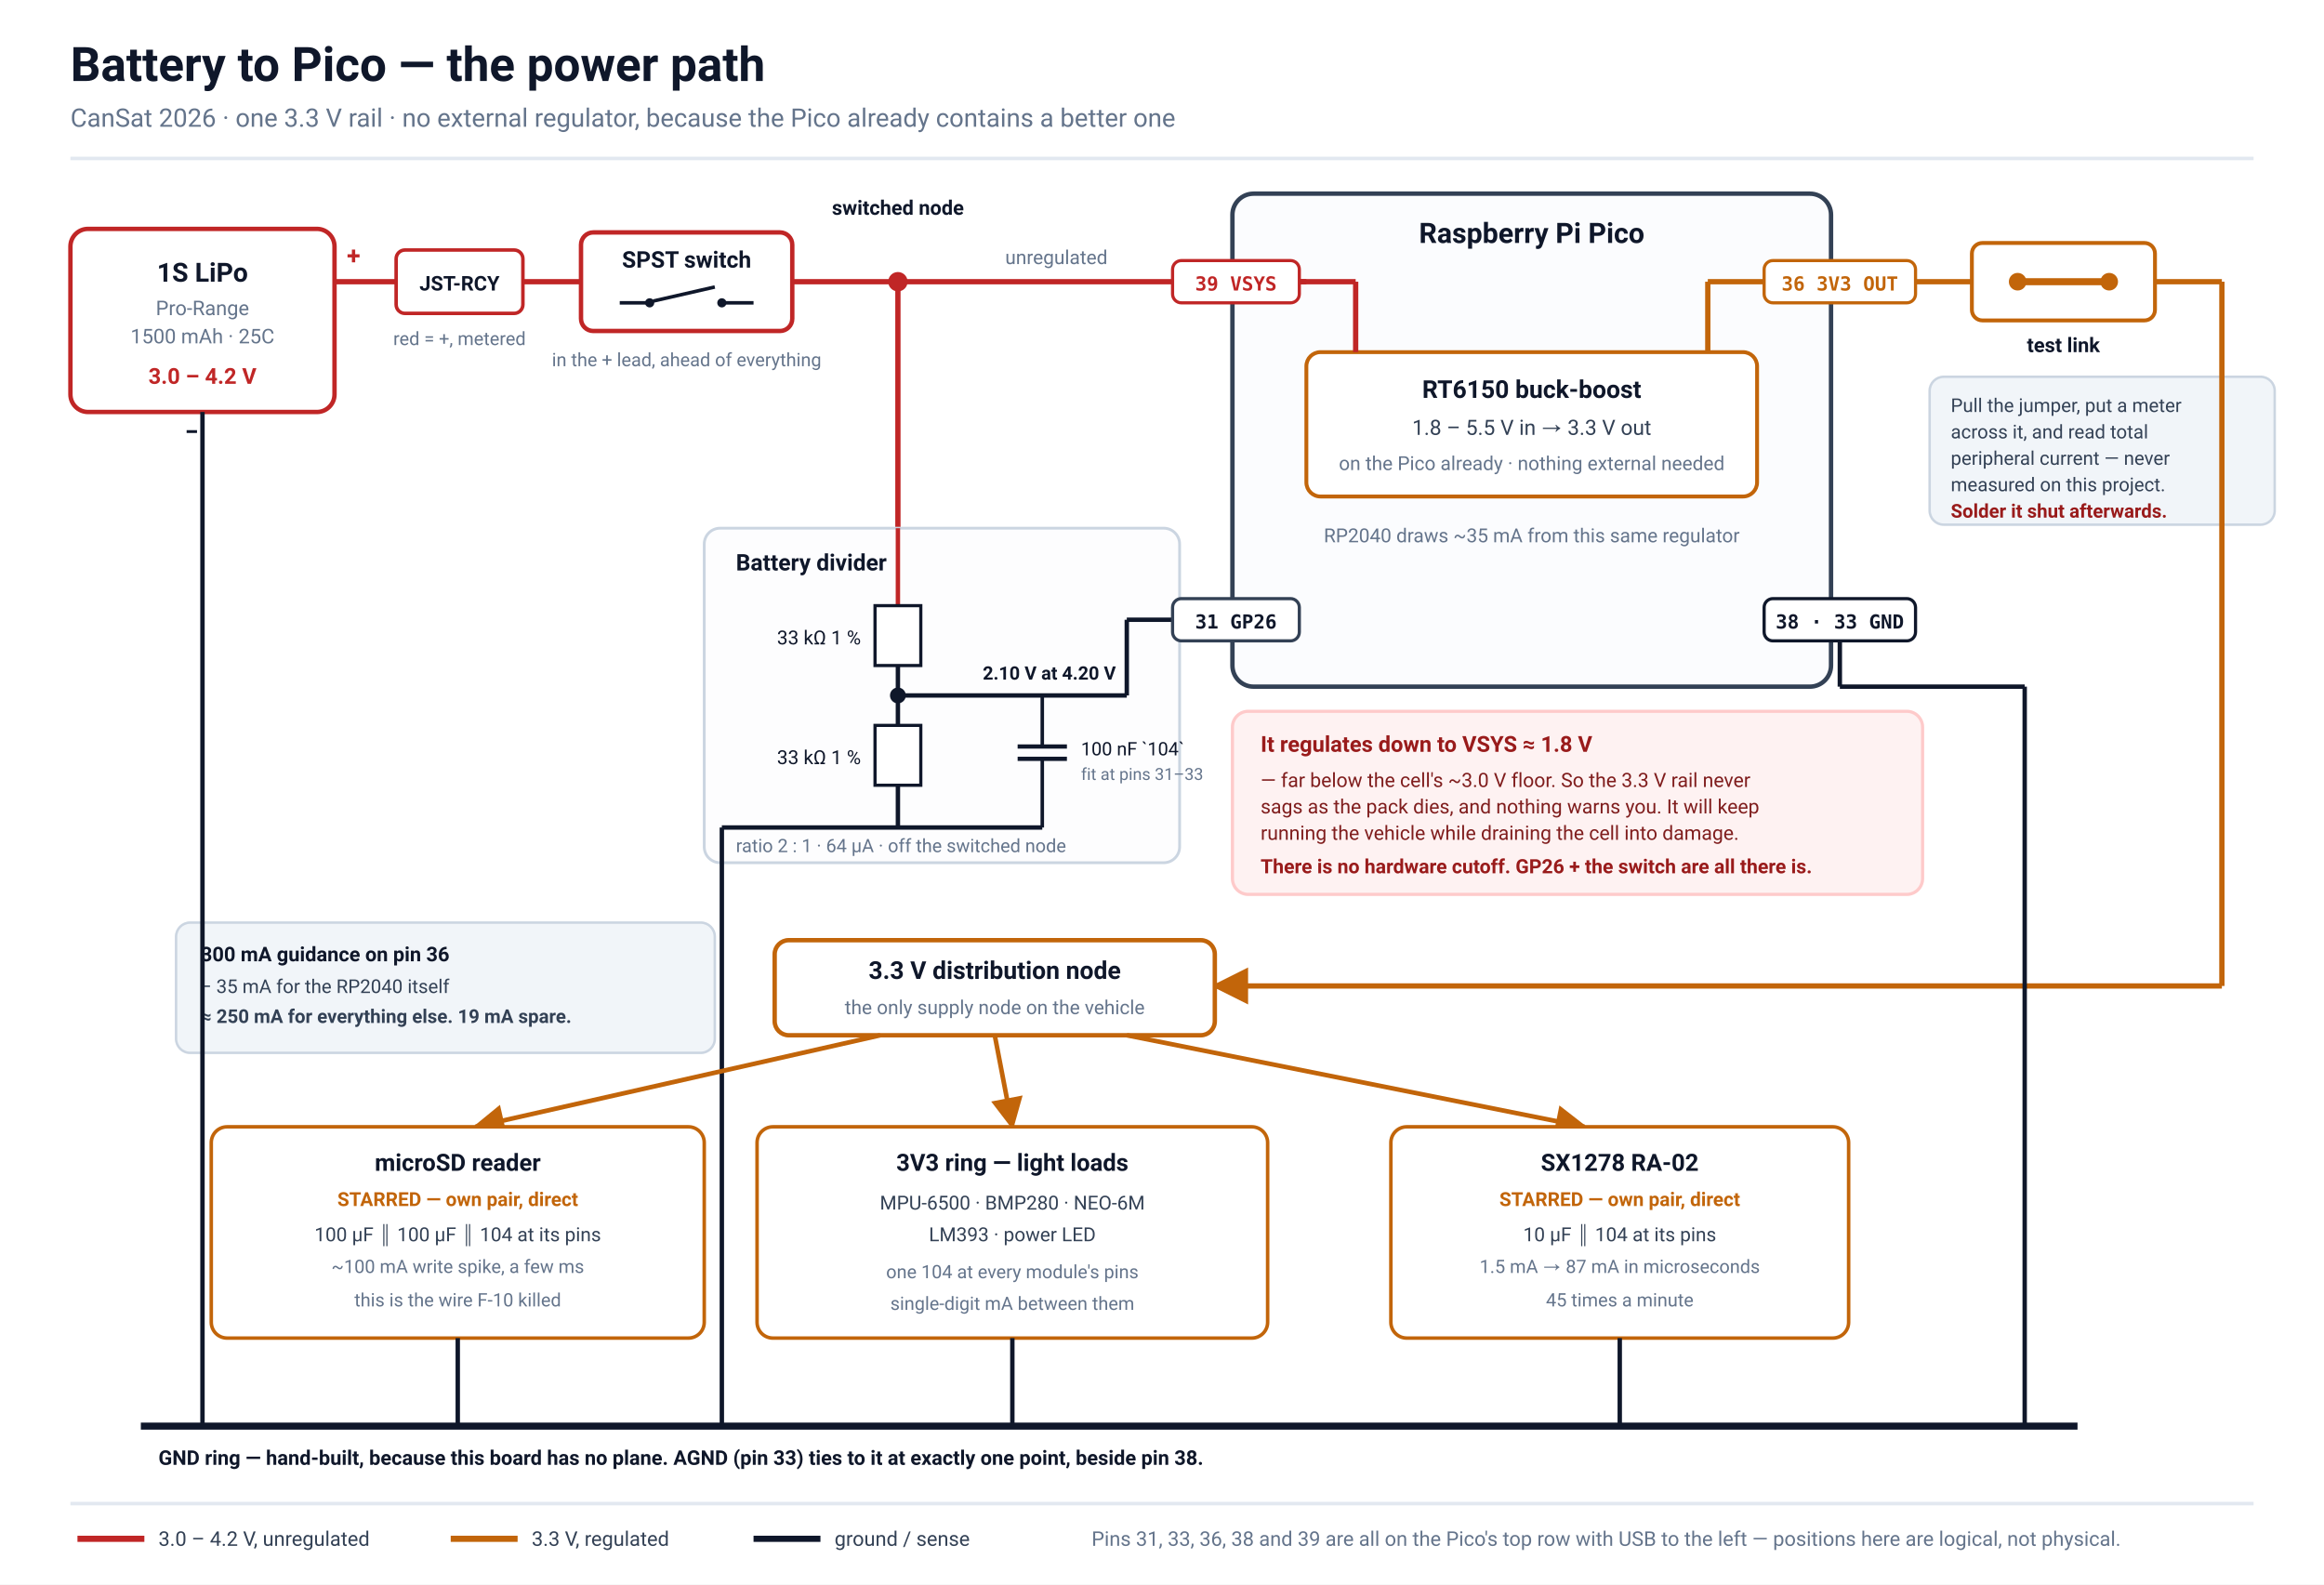
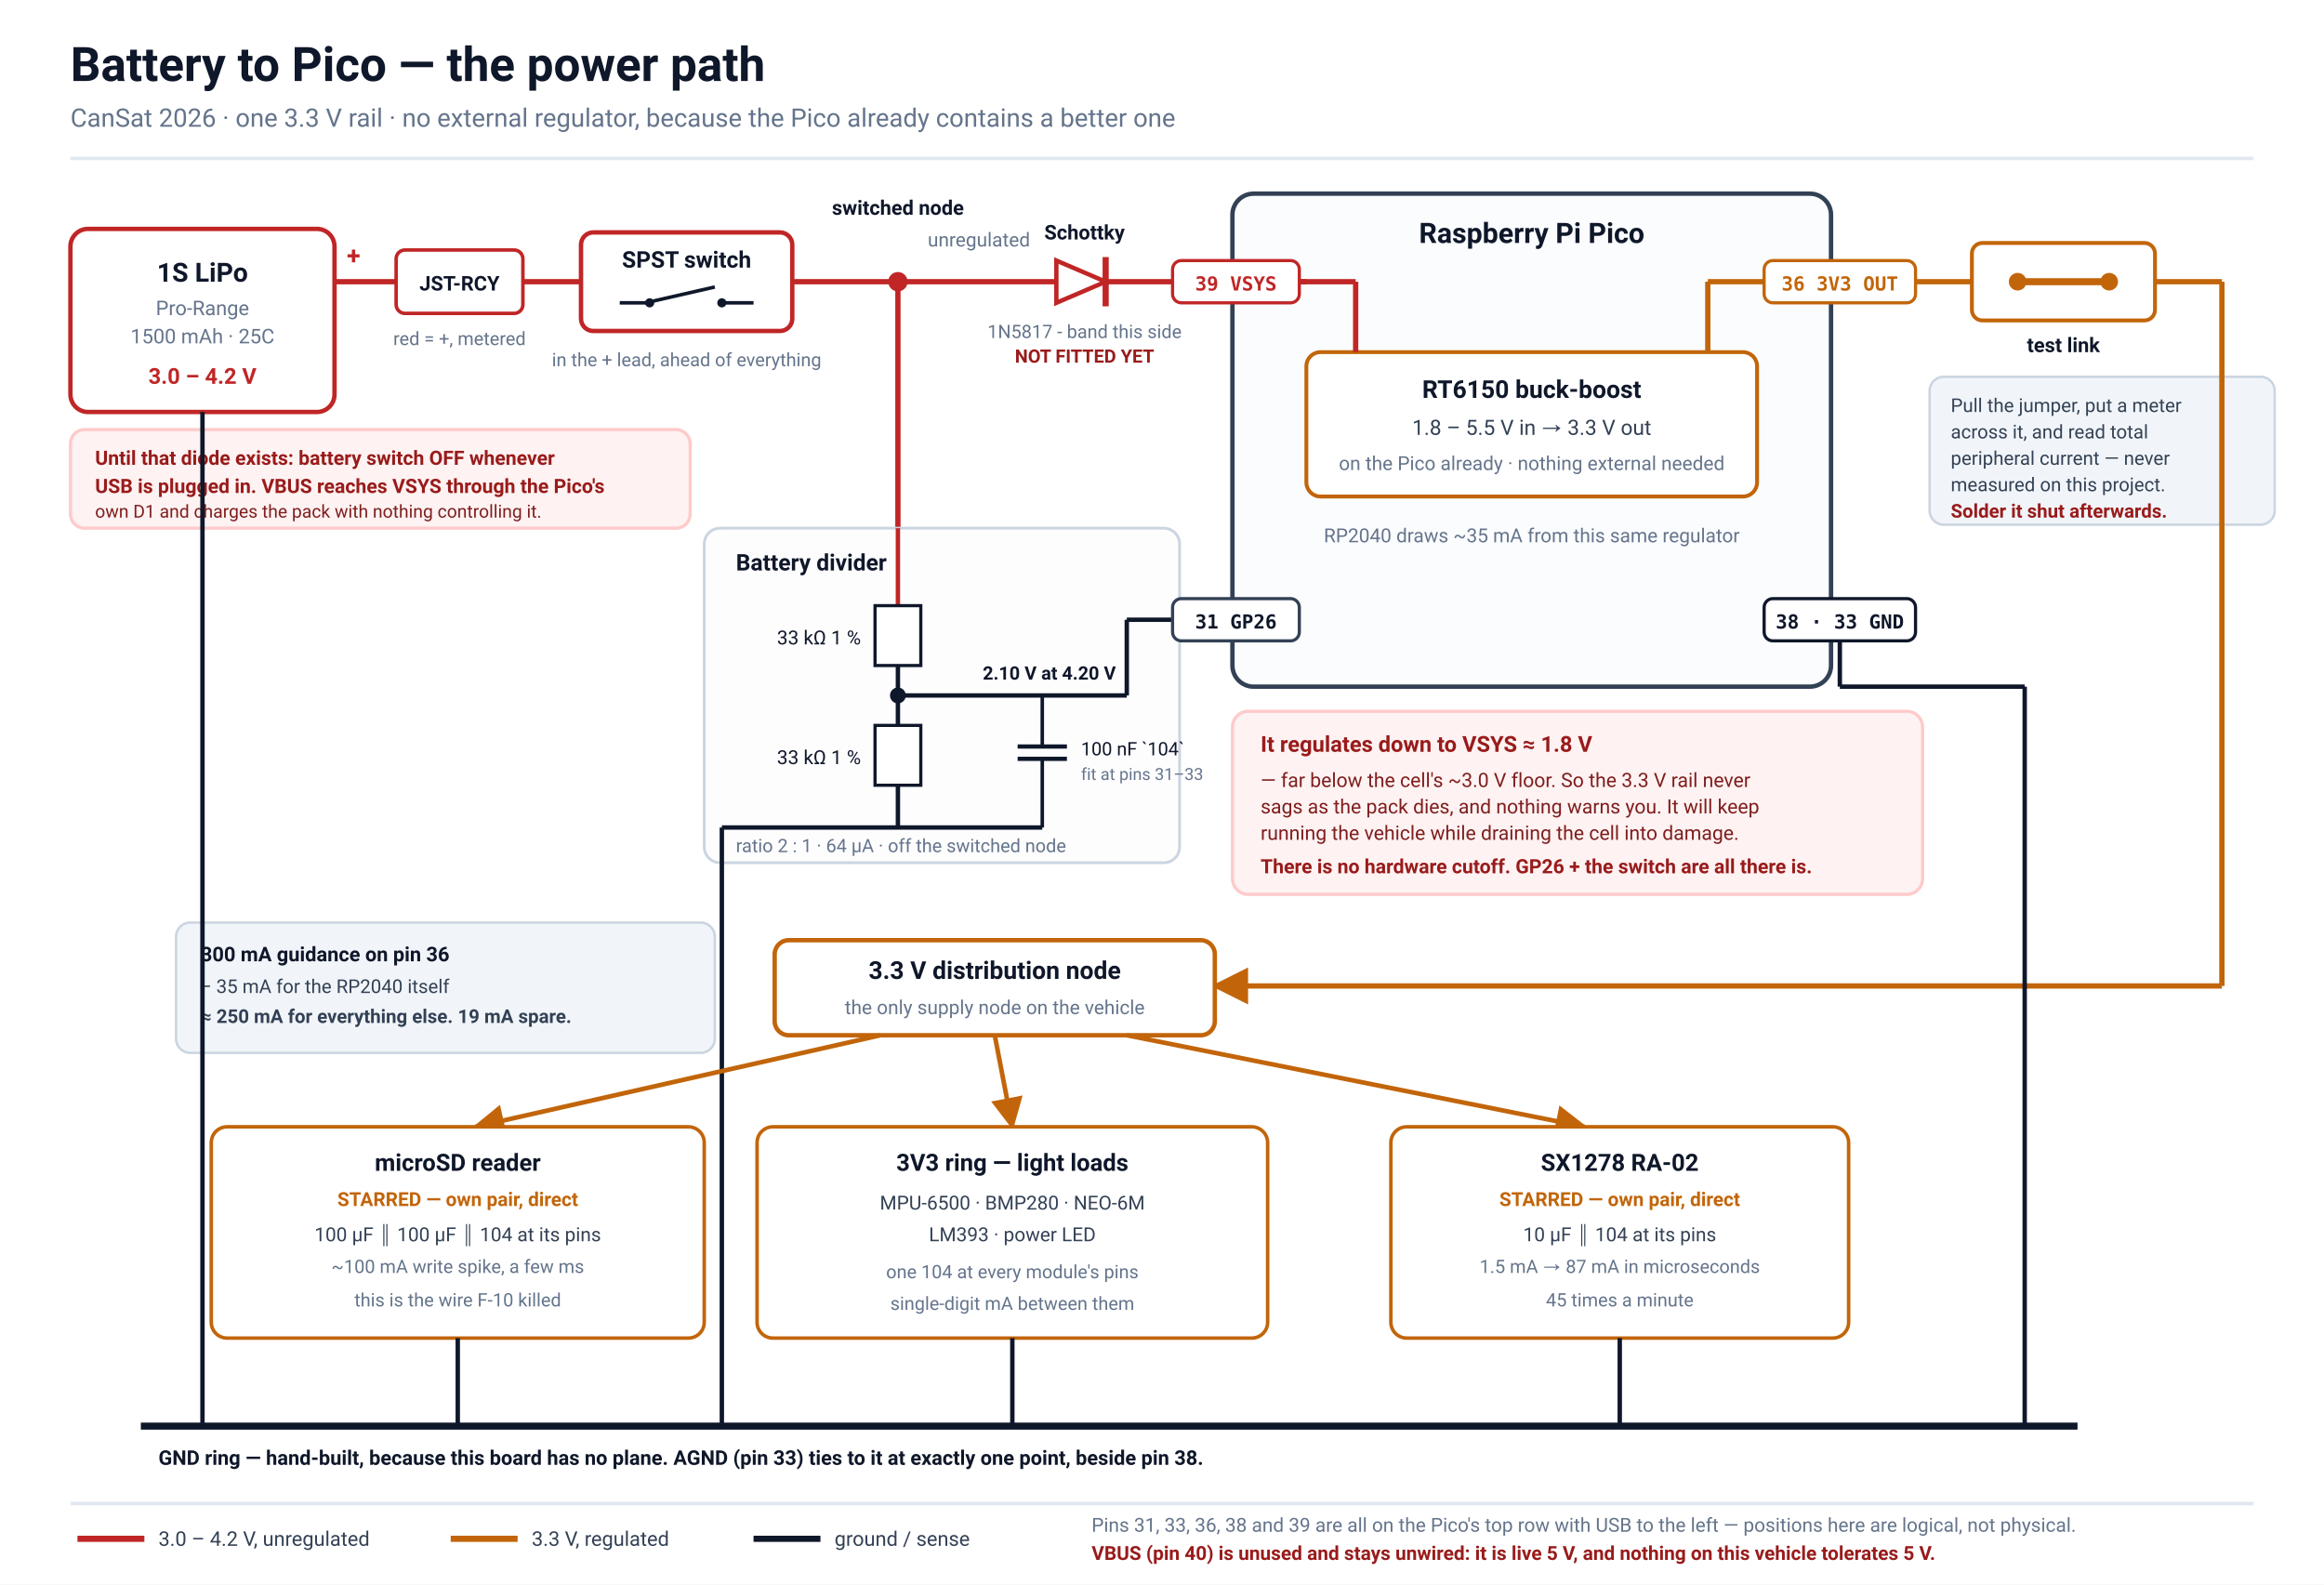
<svg xmlns="http://www.w3.org/2000/svg" viewBox="0 0 1320 900" width="1320" height="900" font-family="ui-sans-serif, system-ui, 'Segoe UI', Roboto, Helvetica, Arial, sans-serif">
  <defs>
    <marker id="aRed" viewBox="0 0 10 10" refX="9" refY="5" markerWidth="7" markerHeight="7" orient="auto-start-reverse">
      <path d="M0,0 L10,5 L0,10 z" fill="#c02626" />
    </marker>
    <marker id="aAmb" viewBox="0 0 10 10" refX="9" refY="5" markerWidth="7" markerHeight="7" orient="auto-start-reverse">
      <path d="M0,0 L10,5 L0,10 z" fill="#c2650a" />
    </marker>
    <marker id="aInk" viewBox="0 0 10 10" refX="9" refY="5" markerWidth="7" markerHeight="7" orient="auto-start-reverse">
      <path d="M0,0 L10,5 L0,10 z" fill="#0f172a" />
    </marker>
  </defs>
  <rect width="1320" height="900" fill="#ffffff" />
  <text x="40" y="46" font-size="27" font-weight="700" fill="#0f172a">Battery to Pico — the power path</text>
  <text x="40" y="72" font-size="14.5" fill="#64748b">CanSat 2026 · one 3.3 V rail · no external regulator, because the Pico already contains a better one</text>
  <line x1="40" y1="90" x2="1280" y2="90" stroke="#e2e8f0" stroke-width="2" />
  <rect x="40" y="130" width="150" height="104" rx="10" fill="#fff" stroke="#c02626" stroke-width="2.5" />
  <text x="115" y="160" font-size="15" font-weight="700" fill="#0f172a" text-anchor="middle">1S LiPo</text>
  <text x="115" y="179" font-size="11.5" fill="#64748b" text-anchor="middle">Pro-Range</text>
  <text x="115" y="195" font-size="11.5" fill="#64748b" text-anchor="middle">1500 mAh · 25C</text>
  <text x="115" y="218" font-size="12.5" font-weight="700" fill="#c02626" text-anchor="middle">3.0 – 4.2 V</text>
  <text x="197" y="150" font-size="14" font-weight="700" fill="#c02626">+</text>
  <text x="105" y="250" font-size="14" font-weight="700" fill="#0f172a">−</text>
  <line x1="190" y1="160" x2="225" y2="160" stroke="#c02626" stroke-width="3" />
  <rect x="225" y="142" width="72" height="36" rx="5" fill="#fff" stroke="#c02626" stroke-width="2" />
  <text x="261" y="165" font-size="11.5" font-weight="600" fill="#0f172a" text-anchor="middle">JST-RCY</text>
  <text x="261" y="196" font-size="10.5" fill="#64748b" text-anchor="middle">red = +, metered</text>
  <line x1="297" y1="160" x2="330" y2="160" stroke="#c02626" stroke-width="3" />
  <rect x="330" y="132" width="120" height="56" rx="7" fill="#fff" stroke="#c02626" stroke-width="2.5" />
  <text x="390" y="152" font-size="13" font-weight="700" fill="#0f172a" text-anchor="middle">SPST switch</text>
  <line x1="352" y1="172" x2="368" y2="172" stroke="#0f172a" stroke-width="2" />
  <circle cx="369" cy="172" r="2.6" fill="#0f172a" />
  <line x1="371" y1="171" x2="406" y2="163" stroke="#0f172a" stroke-width="2" />
  <circle cx="410" cy="172" r="2.6" fill="#0f172a" />
  <line x1="411" y1="172" x2="428" y2="172" stroke="#0f172a" stroke-width="2" />
  <text x="390" y="208" font-size="10.5" fill="#64748b" text-anchor="middle">in the + lead, ahead of everything</text>
  <line x1="450" y1="160" x2="700" y2="160" stroke="#c02626" stroke-width="3" marker-end="url(#aRed)" />
  <circle cx="510" cy="160" r="5.5" fill="#c02626" />
  <text x="510" y="122" font-size="11.5" font-weight="600" fill="#0f172a" text-anchor="middle">switched node</text>
-   <text x="600" y="150" font-size="11" fill="#64748b" text-anchor="middle">unregulated</text>
+   <text x="556" y="140" font-size="11" fill="#64748b" text-anchor="middle">unregulated</text>
+   <polygon points="600,148 600,172 628,160" fill="#fff" stroke="#c02626" stroke-width="2.5" />
+   <line x1="628" y1="146" x2="628" y2="174" stroke="#c02626" stroke-width="3.5" />
+   <text x="616" y="136" font-size="11.5" font-weight="700" fill="#0f172a" text-anchor="middle">Schottky</text>
+   <text x="616" y="192" font-size="10.5" fill="#64748b" text-anchor="middle">1N5817 - band this side</text>
+   <text x="616" y="206" font-size="10.5" font-weight="700" fill="#991b1b" text-anchor="middle">NOT FITTED YET</text>
  <line x1="510" y1="160" x2="510" y2="300" stroke="#c02626" stroke-width="3" />
  <rect x="400" y="300" width="270" height="190" rx="9" fill="#fdfdfe" stroke="#cbd5e1" stroke-width="1.6" />
  <text x="418" y="324" font-size="13" font-weight="700" fill="#0f172a">Battery divider</text>
  <line x1="510" y1="300" x2="510" y2="344" stroke="#c02626" stroke-width="2.5" />
  <rect x="497" y="344" width="26" height="34" fill="#fff" stroke="#0f172a" stroke-width="1.8" />
  <text x="489" y="366" font-size="11" fill="#0f172a" text-anchor="end">33 kΩ 1 %</text>
  <line x1="510" y1="378" x2="510" y2="412" stroke="#0f172a" stroke-width="2.5" />
  <circle cx="510" cy="395" r="4.5" fill="#0f172a" />
  <rect x="497" y="412" width="26" height="34" fill="#fff" stroke="#0f172a" stroke-width="1.8" />
  <text x="489" y="434" font-size="11" fill="#0f172a" text-anchor="end">33 kΩ 1 %</text>
  <line x1="510" y1="446" x2="510" y2="470" stroke="#0f172a" stroke-width="2.5" />
  <line x1="510" y1="395" x2="640" y2="395" stroke="#0f172a" stroke-width="2.5" />
  <line x1="640" y1="395" x2="640" y2="352" stroke="#0f172a" stroke-width="2.5" />
  <line x1="640" y1="352" x2="700" y2="352" stroke="#0f172a" stroke-width="2.5" marker-end="url(#aInk)" />
  <text x="596" y="386" font-size="10.5" font-weight="600" fill="#0f172a" text-anchor="middle">2.10 V at 4.20 V</text>
  <line x1="592" y1="395" x2="592" y2="424" stroke="#0f172a" stroke-width="2" />
  <line x1="578" y1="424" x2="606" y2="424" stroke="#0f172a" stroke-width="2.4" />
  <line x1="578" y1="431" x2="606" y2="431" stroke="#0f172a" stroke-width="2.4" />
  <line x1="592" y1="431" x2="592" y2="470" stroke="#0f172a" stroke-width="2" />
  <text x="614" y="429" font-size="10.5" fill="#0f172a">100 nF `104`</text>
  <text x="614" y="443" font-size="9.5" fill="#64748b">fit at pins 31–33</text>
  <line x1="592" y1="470" x2="410" y2="470" stroke="#0f172a" stroke-width="2.5" />
  <line x1="410" y1="470" x2="410" y2="810" stroke="#0f172a" stroke-width="2.5" />
  <text x="418" y="484" font-size="10.5" fill="#64748b">ratio 2 : 1 · 64 µA · off the switched node</text>
+   <rect x="40" y="244" width="352" height="56" rx="8" fill="#fef2f2" stroke="#fecaca" stroke-width="1.8" />
+   <text x="54" y="264" font-size="11.2" font-weight="700" fill="#991b1b">Until that diode exists: battery switch OFF whenever</text>
+   <text x="54" y="280" font-size="11.2" font-weight="700" fill="#991b1b">USB is plugged in. VBUS reaches VSYS through the Pico's</text>
+   <text x="54" y="294" font-size="10.2" fill="#7f1d1d">own D1 and charges the pack with nothing controlling it.</text>
  <rect x="700" y="110" width="340" height="280" rx="12" fill="#fbfcfe" stroke="#334155" stroke-width="2.5" />
  <text x="870" y="138" font-size="16" font-weight="700" fill="#0f172a" text-anchor="middle">Raspberry Pi Pico</text>
  <rect x="666" y="148" width="72" height="24" rx="5" fill="#fff" stroke="#c02626" stroke-width="1.8" />
  <text x="702" y="165" font-size="11" font-weight="700" fill="#c02626" text-anchor="middle" font-family="ui-monospace, Consolas, monospace">39 VSYS</text>
  <rect x="666" y="340" width="72" height="24" rx="5" fill="#fff" stroke="#334155" stroke-width="1.8" />
  <text x="702" y="357" font-size="11" font-weight="700" fill="#0f172a" text-anchor="middle" font-family="ui-monospace, Consolas, monospace">31 GP26</text>
  <rect x="1002" y="148" width="86" height="24" rx="5" fill="#fff" stroke="#c2650a" stroke-width="1.8" />
  <text x="1045" y="165" font-size="11" font-weight="700" fill="#c2650a" text-anchor="middle" font-family="ui-monospace, Consolas, monospace">36 3V3 OUT</text>
  <rect x="1002" y="340" width="86" height="24" rx="5" fill="#fff" stroke="#0f172a" stroke-width="1.8" />
  <text x="1045" y="357" font-size="11" font-weight="700" fill="#0f172a" text-anchor="middle" font-family="ui-monospace, Consolas, monospace">38 · 33 GND</text>
  <rect x="742" y="200" width="256" height="82" rx="8" fill="#fff" stroke="#c2650a" stroke-width="2.2" />
  <text x="870" y="226" font-size="14" font-weight="700" fill="#0f172a" text-anchor="middle">RT6150 buck-boost</text>
  <text x="870" y="247" font-size="12" fill="#334155" text-anchor="middle">1.8 – 5.5 V in  →  3.3 V out</text>
  <text x="870" y="267" font-size="11" fill="#64748b" text-anchor="middle">on the Pico already · nothing external needed</text>
  <line x1="738" y1="160" x2="742" y2="160" stroke="#c02626" stroke-width="3" />
  <line x1="770" y1="160" x2="770" y2="200" stroke="#c02626" stroke-width="3" />
  <line x1="738" y1="160" x2="770" y2="160" stroke="#c02626" stroke-width="3" />
  <line x1="970" y1="200" x2="970" y2="160" stroke="#c2650a" stroke-width="3" />
  <line x1="970" y1="160" x2="1002" y2="160" stroke="#c2650a" stroke-width="3" />
  <text x="870" y="308" font-size="11" fill="#64748b" text-anchor="middle">RP2040 draws ~35 mA from this same regulator</text>
  <line x1="1088" y1="160" x2="1120" y2="160" stroke="#c2650a" stroke-width="3" />
  <rect x="1120" y="138" width="104" height="44" rx="6" fill="#fff" stroke="#c2650a" stroke-width="2.2" />
  <circle cx="1146" cy="160" r="5" fill="#c2650a" />
  <circle cx="1198" cy="160" r="5" fill="#c2650a" />
  <line x1="1146" y1="160" x2="1198" y2="160" stroke="#c2650a" stroke-width="4" />
  <text x="1172" y="200" font-size="11.5" font-weight="700" fill="#0f172a" text-anchor="middle">test link</text>
  <rect x="1096" y="214" width="196" height="84" rx="8" fill="#f1f5f9" stroke="#cbd5e1" stroke-width="1.4" />
  <text x="1108" y="234" font-size="10.8" fill="#334155">Pull the jumper, put a meter</text>
  <text x="1108" y="249" font-size="10.8" fill="#334155">across it, and read total</text>
  <text x="1108" y="264" font-size="10.8" fill="#334155">peripheral current — never</text>
  <text x="1108" y="279" font-size="10.8" fill="#334155">measured on this project.</text>
  <text x="1108" y="294" font-size="10.8" font-weight="700" fill="#991b1b">Solder it shut afterwards.</text>
  <line x1="1224" y1="160" x2="1262" y2="160" stroke="#c2650a" stroke-width="3" />
  <line x1="1262" y1="160" x2="1262" y2="560" stroke="#c2650a" stroke-width="3" />
  <line x1="1262" y1="560" x2="690" y2="560" stroke="#c2650a" stroke-width="3" marker-end="url(#aAmb)" />
  <rect x="700" y="404" width="392" height="104" rx="9" fill="#fef2f2" stroke="#fecaca" stroke-width="1.8" />
  <text x="716" y="427" font-size="12.5" font-weight="700" fill="#991b1b">It regulates down to VSYS ≈ 1.8 V</text>
  <text x="716" y="447" font-size="11.2" fill="#7f1d1d">— far below the cell's ~3.0 V floor. So the 3.3 V rail never</text>
  <text x="716" y="462" font-size="11.2" fill="#7f1d1d">sags as the pack dies, and nothing warns you. It will keep</text>
  <text x="716" y="477" font-size="11.2" fill="#7f1d1d">running the vehicle while draining the cell into damage.</text>
  <text x="716" y="496" font-size="11.2" font-weight="700" fill="#991b1b">There is no hardware cutoff. GP26 + the switch are all there is.</text>
  <rect x="440" y="534" width="250" height="54" rx="8" fill="#fff" stroke="#c2650a" stroke-width="2.5" />
  <text x="565" y="556" font-size="14" font-weight="700" fill="#0f172a" text-anchor="middle">3.3 V distribution node</text>
  <text x="565" y="576" font-size="11" fill="#64748b" text-anchor="middle">the only supply node on the vehicle</text>
  <rect x="100" y="524" width="306" height="74" rx="8" fill="#f1f5f9" stroke="#cbd5e1" stroke-width="1.4" />
  <text x="114" y="546" font-size="11.5" font-weight="700" fill="#0f172a">300 mA guidance on pin 36</text>
  <text x="114" y="564" font-size="10.8" fill="#334155">− 35 mA for the RP2040 itself</text>
  <text x="114" y="581" font-size="10.8" font-weight="700" fill="#334155">≈ 250 mA for everything else. 19 mA spare.</text>
  <line x1="500" y1="588" x2="270" y2="640" stroke="#c2650a" stroke-width="2.6" marker-end="url(#aAmb)" />
  <line x1="565" y1="588" x2="575" y2="640" stroke="#c2650a" stroke-width="2.6" marker-end="url(#aAmb)" />
  <line x1="640" y1="588" x2="900" y2="640" stroke="#c2650a" stroke-width="2.6" marker-end="url(#aAmb)" />
  <rect x="120" y="640" width="280" height="120" rx="9" fill="#fff" stroke="#c2650a" stroke-width="2" />
  <text x="260" y="665" font-size="13.5" font-weight="700" fill="#0f172a" text-anchor="middle">microSD reader</text>
  <text x="260" y="685" font-size="11" font-weight="700" fill="#c2650a" text-anchor="middle">STARRED — own pair, direct</text>
  <text x="260" y="705" font-size="11" fill="#334155" text-anchor="middle">100 µF ∥ 100 µF ∥ 104 at its pins</text>
  <text x="260" y="723" font-size="10.5" fill="#64748b" text-anchor="middle">~100 mA write spike, a few ms</text>
  <text x="260" y="742" font-size="10.5" fill="#64748b" text-anchor="middle">this is the wire F-10 killed</text>
  <rect x="430" y="640" width="290" height="120" rx="9" fill="#fff" stroke="#c2650a" stroke-width="2" />
  <text x="575" y="665" font-size="13.5" font-weight="700" fill="#0f172a" text-anchor="middle">3V3 ring — light loads</text>
  <text x="575" y="687" font-size="11" fill="#334155" text-anchor="middle">MPU-6500 · BMP280 · NEO-6M</text>
  <text x="575" y="705" font-size="11" fill="#334155" text-anchor="middle">LM393 · power LED</text>
  <text x="575" y="726" font-size="10.5" fill="#64748b" text-anchor="middle">one 104 at every module's pins</text>
  <text x="575" y="744" font-size="10.5" fill="#64748b" text-anchor="middle">single-digit mA between them</text>
  <rect x="790" y="640" width="260" height="120" rx="9" fill="#fff" stroke="#c2650a" stroke-width="2" />
  <text x="920" y="665" font-size="13.5" font-weight="700" fill="#0f172a" text-anchor="middle">SX1278 RA-02</text>
  <text x="920" y="685" font-size="11" font-weight="700" fill="#c2650a" text-anchor="middle">STARRED — own pair, direct</text>
  <text x="920" y="705" font-size="11" fill="#334155" text-anchor="middle">10 µF ∥ 104 at its pins</text>
  <text x="920" y="723" font-size="10.5" fill="#64748b" text-anchor="middle">1.5 mA → 87 mA in microseconds</text>
  <text x="920" y="742" font-size="10.5" fill="#64748b" text-anchor="middle">45 times a minute</text>
  <line x1="115" y1="234" x2="115" y2="810" stroke="#0f172a" stroke-width="2.5" />
  <line x1="260" y1="760" x2="260" y2="810" stroke="#0f172a" stroke-width="2.5" />
  <line x1="575" y1="760" x2="575" y2="810" stroke="#0f172a" stroke-width="2.5" />
  <line x1="920" y1="760" x2="920" y2="810" stroke="#0f172a" stroke-width="2.5" />
  <line x1="1045" y1="364" x2="1045" y2="390" stroke="#0f172a" stroke-width="2.5" />
  <line x1="1045" y1="390" x2="1150" y2="390" stroke="#0f172a" stroke-width="2.5" />
  <line x1="1150" y1="390" x2="1150" y2="810" stroke="#0f172a" stroke-width="2.5" />
  <line x1="80" y1="810" x2="1180" y2="810" stroke="#0f172a" stroke-width="4" />
  <text x="90" y="832" font-size="11.5" font-weight="700" fill="#0f172a">GND ring — hand-built, because this board has no plane. AGND (pin 33) ties to it at exactly one point, beside pin 38.</text>
  <line x1="40" y1="854" x2="1280" y2="854" stroke="#e2e8f0" stroke-width="2" />
  <line x1="44" y1="874" x2="82" y2="874" stroke="#c02626" stroke-width="3.5" />
  <text x="90" y="878" font-size="11.5" fill="#334155">3.0 – 4.2 V, unregulated</text>
  <line x1="256" y1="874" x2="294" y2="874" stroke="#c2650a" stroke-width="3.5" />
  <text x="302" y="878" font-size="11.5" fill="#334155">3.3 V, regulated</text>
  <line x1="428" y1="874" x2="466" y2="874" stroke="#0f172a" stroke-width="3.5" />
  <text x="474" y="878" font-size="11.5" fill="#334155">ground / sense</text>
-   <text x="620" y="878" font-size="11.5" fill="#64748b">Pins 31, 33, 36, 38 and 39 are all on the Pico's top row with USB to the left — positions here are logical, not physical.</text>
+   <text x="620" y="870" font-size="11" fill="#64748b">Pins 31, 33, 36, 38 and 39 are all on the Pico's top row with USB to the left — positions here are logical, not physical.</text>
+   <text x="620" y="886" font-size="11" font-weight="700" fill="#991b1b">VBUS (pin 40) is unused and stays unwired: it is live 5 V, and nothing on this vehicle tolerates 5 V.</text>
</svg>
